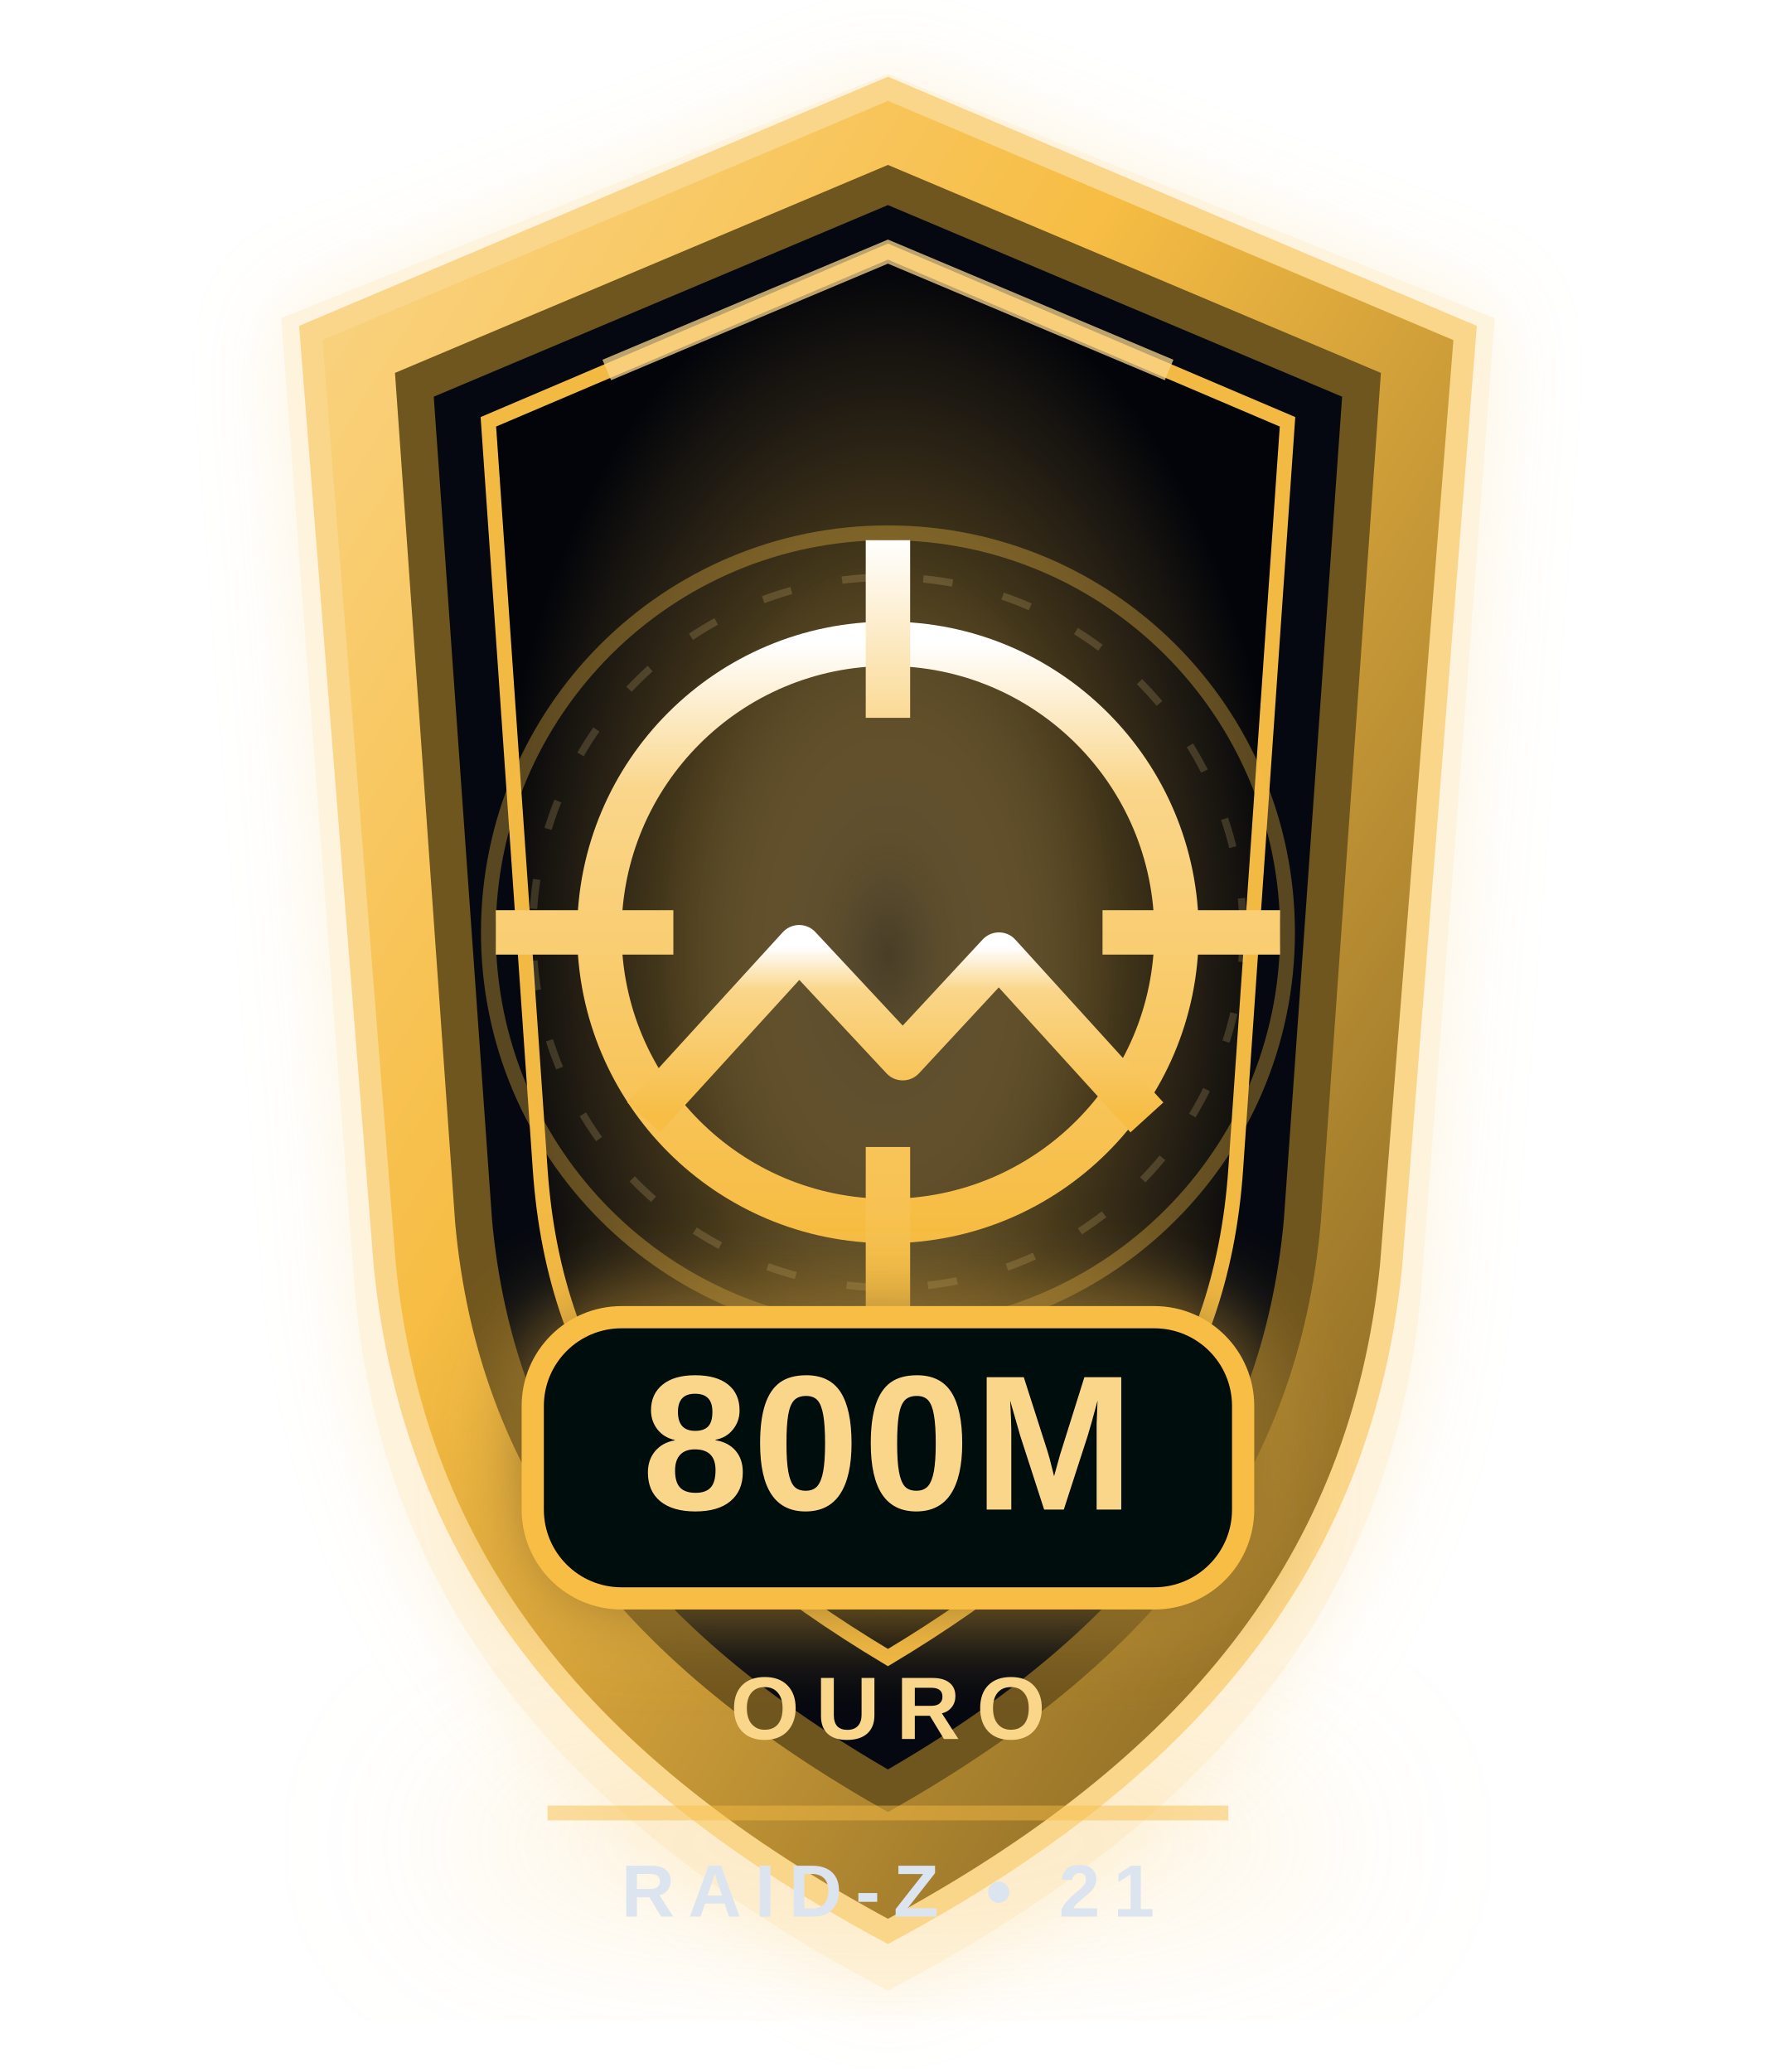
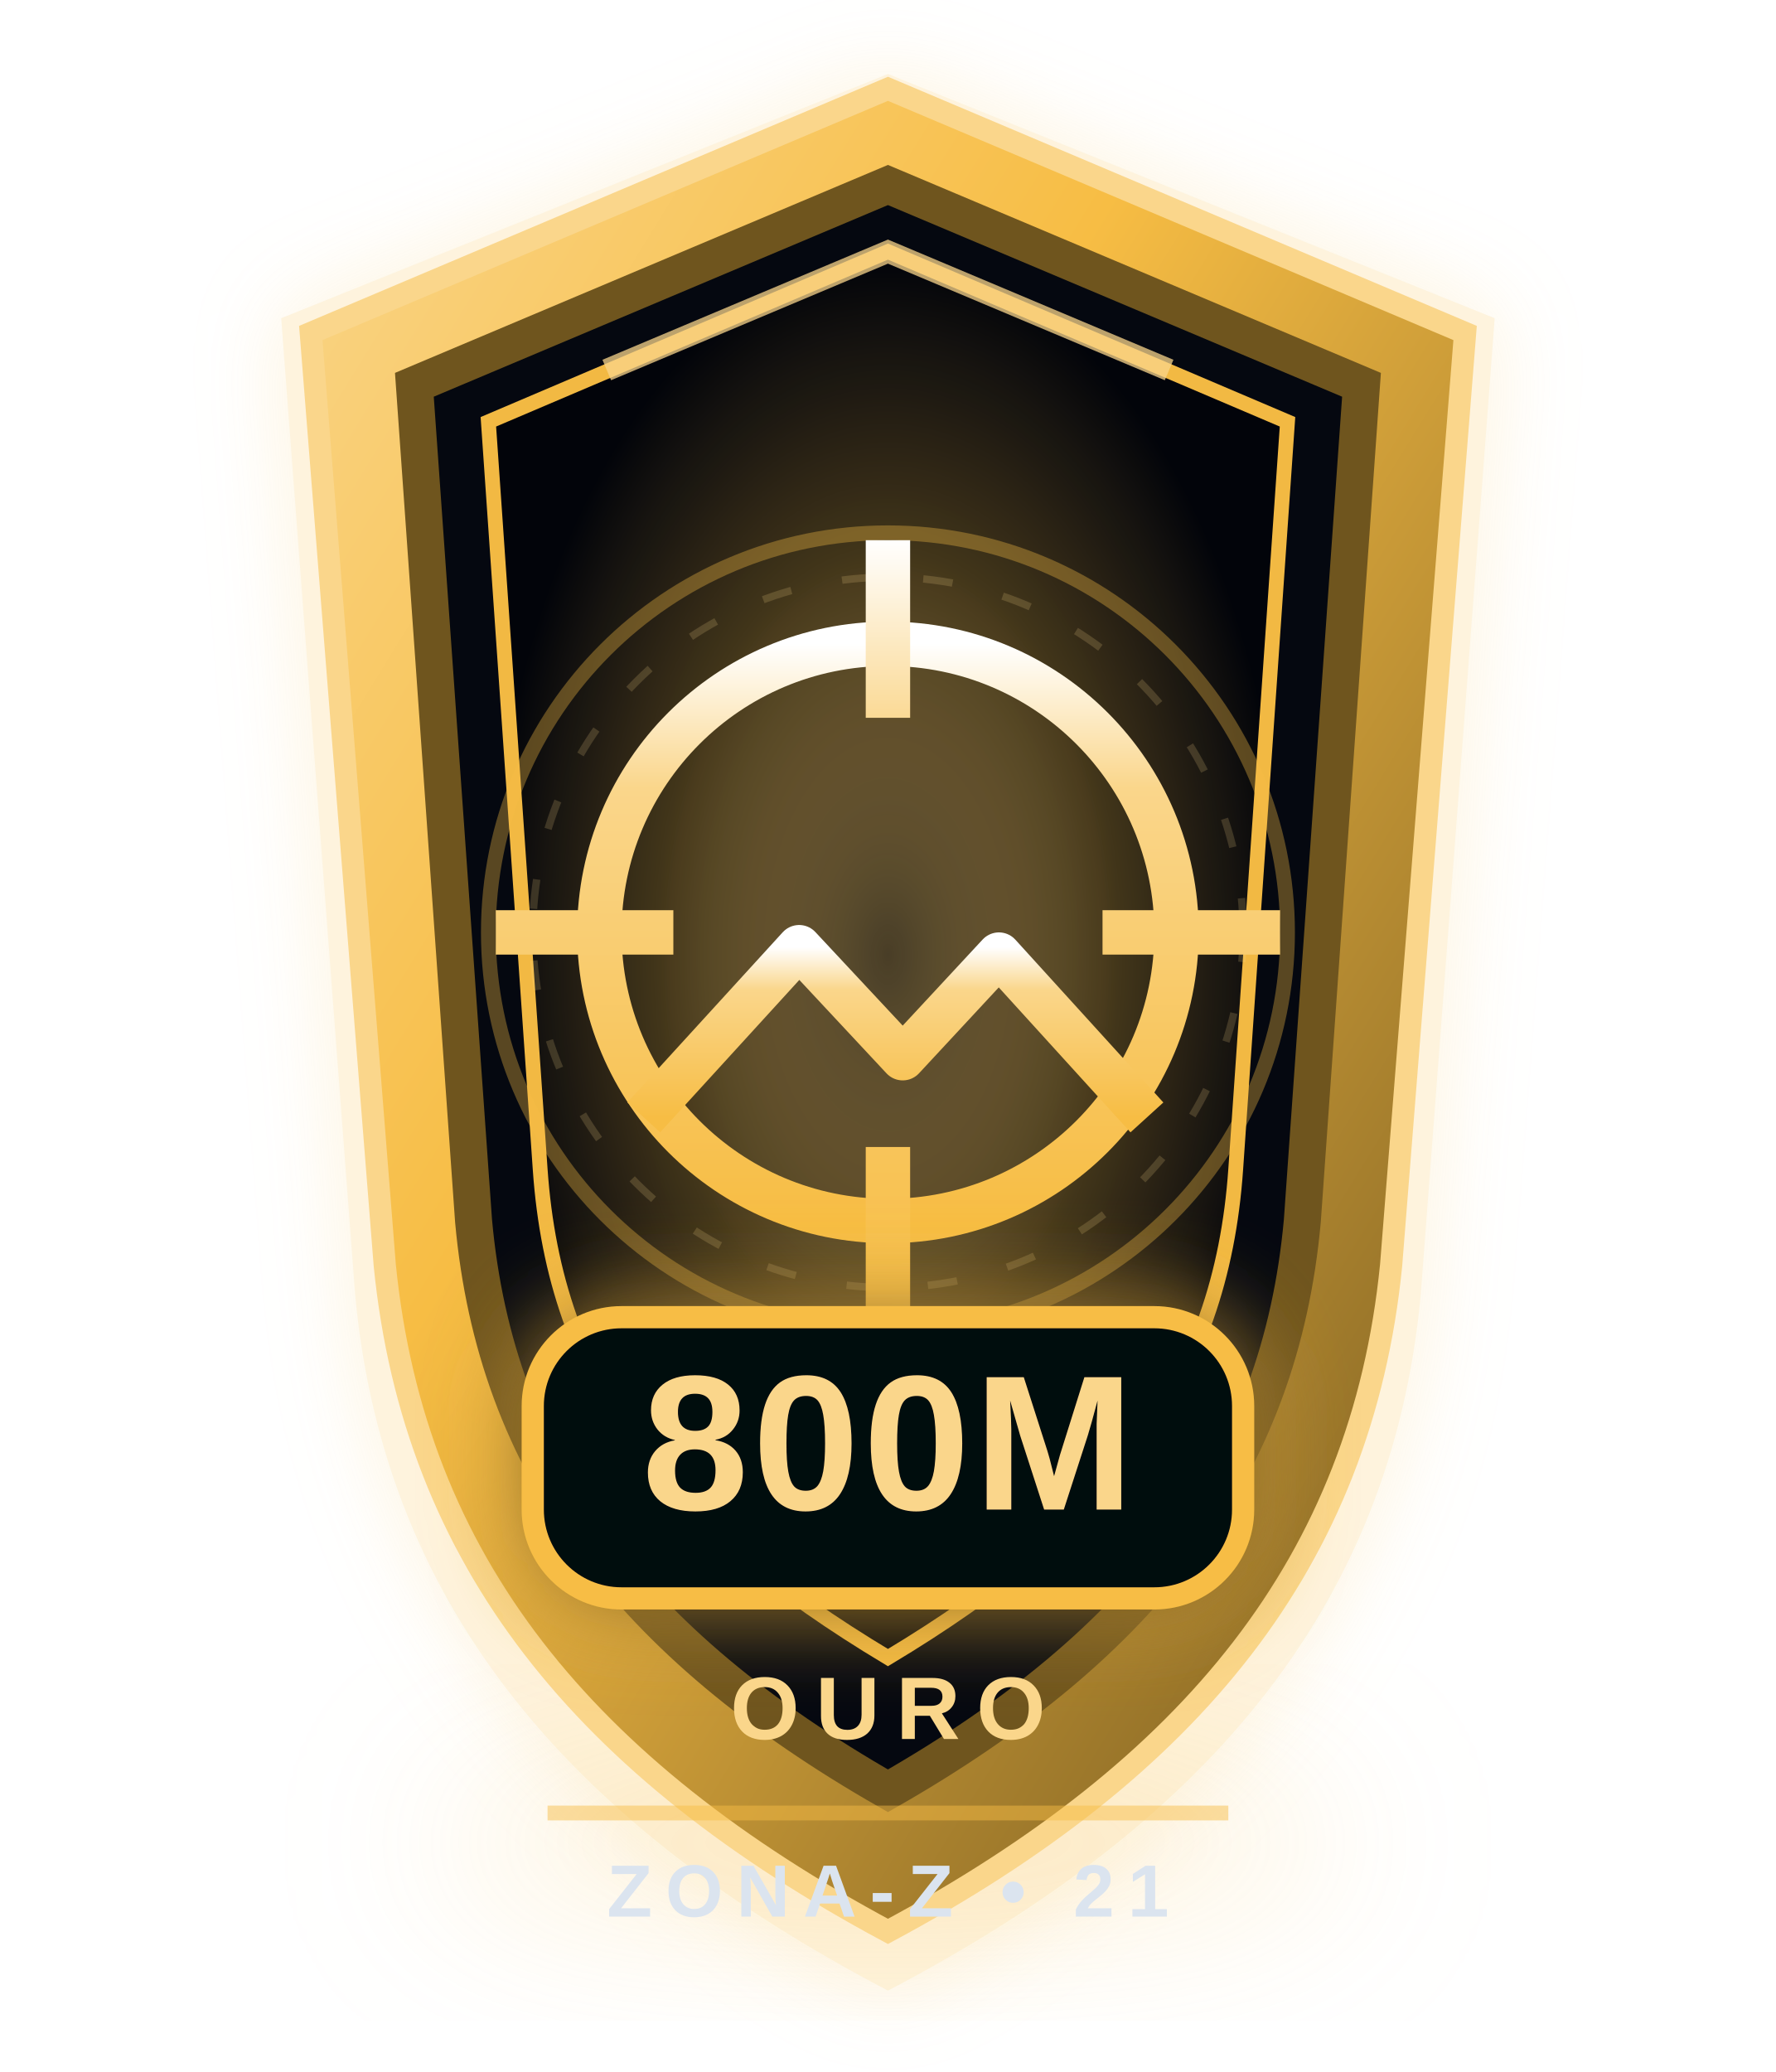
<svg xmlns="http://www.w3.org/2000/svg" width="240" height="280" viewBox="0 0 240 280" role="img" aria-label="Tiro Extremo">
  <defs>
    <linearGradient id="shield" x1="0" y1="0" x2="1" y2="1">
      <stop offset="0" stop-color="#fad68b" />
      <stop offset=".38" stop-color="#f7bd44" />
      <stop offset="1" stop-color="#6f551e" />
    </linearGradient>
    <linearGradient id="glow" x1="0" y1="0" x2="0" y2="1">
      <stop offset="0" stop-color="#fff" />
      <stop offset=".25" stop-color="#fad68b" />
      <stop offset="1" stop-color="#f7bd44" />
    </linearGradient>
    <radialGradient id="core">
      <stop offset="0" stop-color="#f8c865" stop-opacity=".28" />
      <stop offset=".58" stop-color="#46381a" stop-opacity=".95" />
      <stop offset="1" stop-color="#02040a" />
    </radialGradient>
    <filter id="shadow" x="-70%" y="-70%" width="240%" height="240%">
      <feGaussianBlur stdDeviation="6" result="b" />
      <feMerge>
        <feMergeNode in="b" />
        <feMergeNode in="SourceGraphic" />
      </feMerge>
    </filter>
    <filter id="soft" x="-50%" y="-50%" width="200%" height="200%">
      <feGaussianBlur stdDeviation="12" />
    </filter>
  </defs>
  <ellipse cx="120" cy="249" rx="62" ry="12" fill="#f7bd44" opacity=".18" filter="url(#soft)" />
  <path d="M120 10 202 43l-10 132c-4 43-30 72-72 94-42-22-68-51-72-94L38 43Z" fill="#f7bd44" opacity=".18" filter="url(#shadow)" />
  <path d="M120 12 198 45l-10 126c-4 40-27 68-68 90-41-22-64-50-68-90L42 45Z" fill="url(#shield)" stroke="#fad68b" stroke-width="3" />
  <path d="M120 25 184 52l-8 113c-3 33-21 57-56 77-35-20-53-44-56-77L56 52Z" fill="#050810" stroke="#6f551e" stroke-width="5" />
  <path d="M120 34 174 57l-7 101c-2 29-17 48-47 66-30-18-45-37-47-66L66 57Z" fill="url(#core)" stroke="#f7bd44" stroke-width="2" opacity=".98" />
  <path d="M82 50 120 34l38 16" fill="none" stroke="#fad68b" stroke-width="3" opacity=".75" />
  <circle cx="120" cy="126" r="54" fill="none" stroke="#f7bd44" stroke-width="2" opacity=".35" />
  <circle cx="120" cy="126" r="48" fill="none" stroke="#fad68b" stroke-width="1" opacity=".18" stroke-dasharray="4 7" />
  <g transform="translate(120 126)" fill="none" stroke="url(#glow)" stroke-width="6">
    <circle r="39" />
    <path d="M0-53v24M0 29v24M-53 0h24M29 0h24" />
    <path d="M-33 25-12 2 2 17 15 3 35 25" stroke-linejoin="round" />
  </g>
  <g filter="url(#shadow)">
    <rect x="72" y="178" width="96" height="38" rx="12" fill="#05070c" stroke="#f7bd44" stroke-width="3" />
    <text x="120" y="204" fill="#fad68b" text-anchor="middle" font-family="Arial Black,Arial,sans-serif" font-size="26" font-weight="900" letter-spacing=".5">800M</text>
  </g>
  <text x="120" y="235" fill="#fad68b" text-anchor="middle" font-family="Arial,Helvetica,sans-serif" font-size="12" font-weight="900" letter-spacing="2.2">OURO</text>
  <path d="M74 245h92" stroke="#f7bd44" stroke-width="2" opacity=".48" />
-   <text x="120" y="259" fill="#dbe4ef" text-anchor="middle" font-family="Arial,Helvetica,sans-serif" font-size="10" font-weight="800" letter-spacing="1.8">RAID-Z • 21</text>
+   <text x="120" y="259" fill="#dbe4ef" text-anchor="middle" font-family="Arial,Helvetica,sans-serif" font-size="10" font-weight="800" letter-spacing="1.8">ZONA-Z • 21</text>
</svg>
